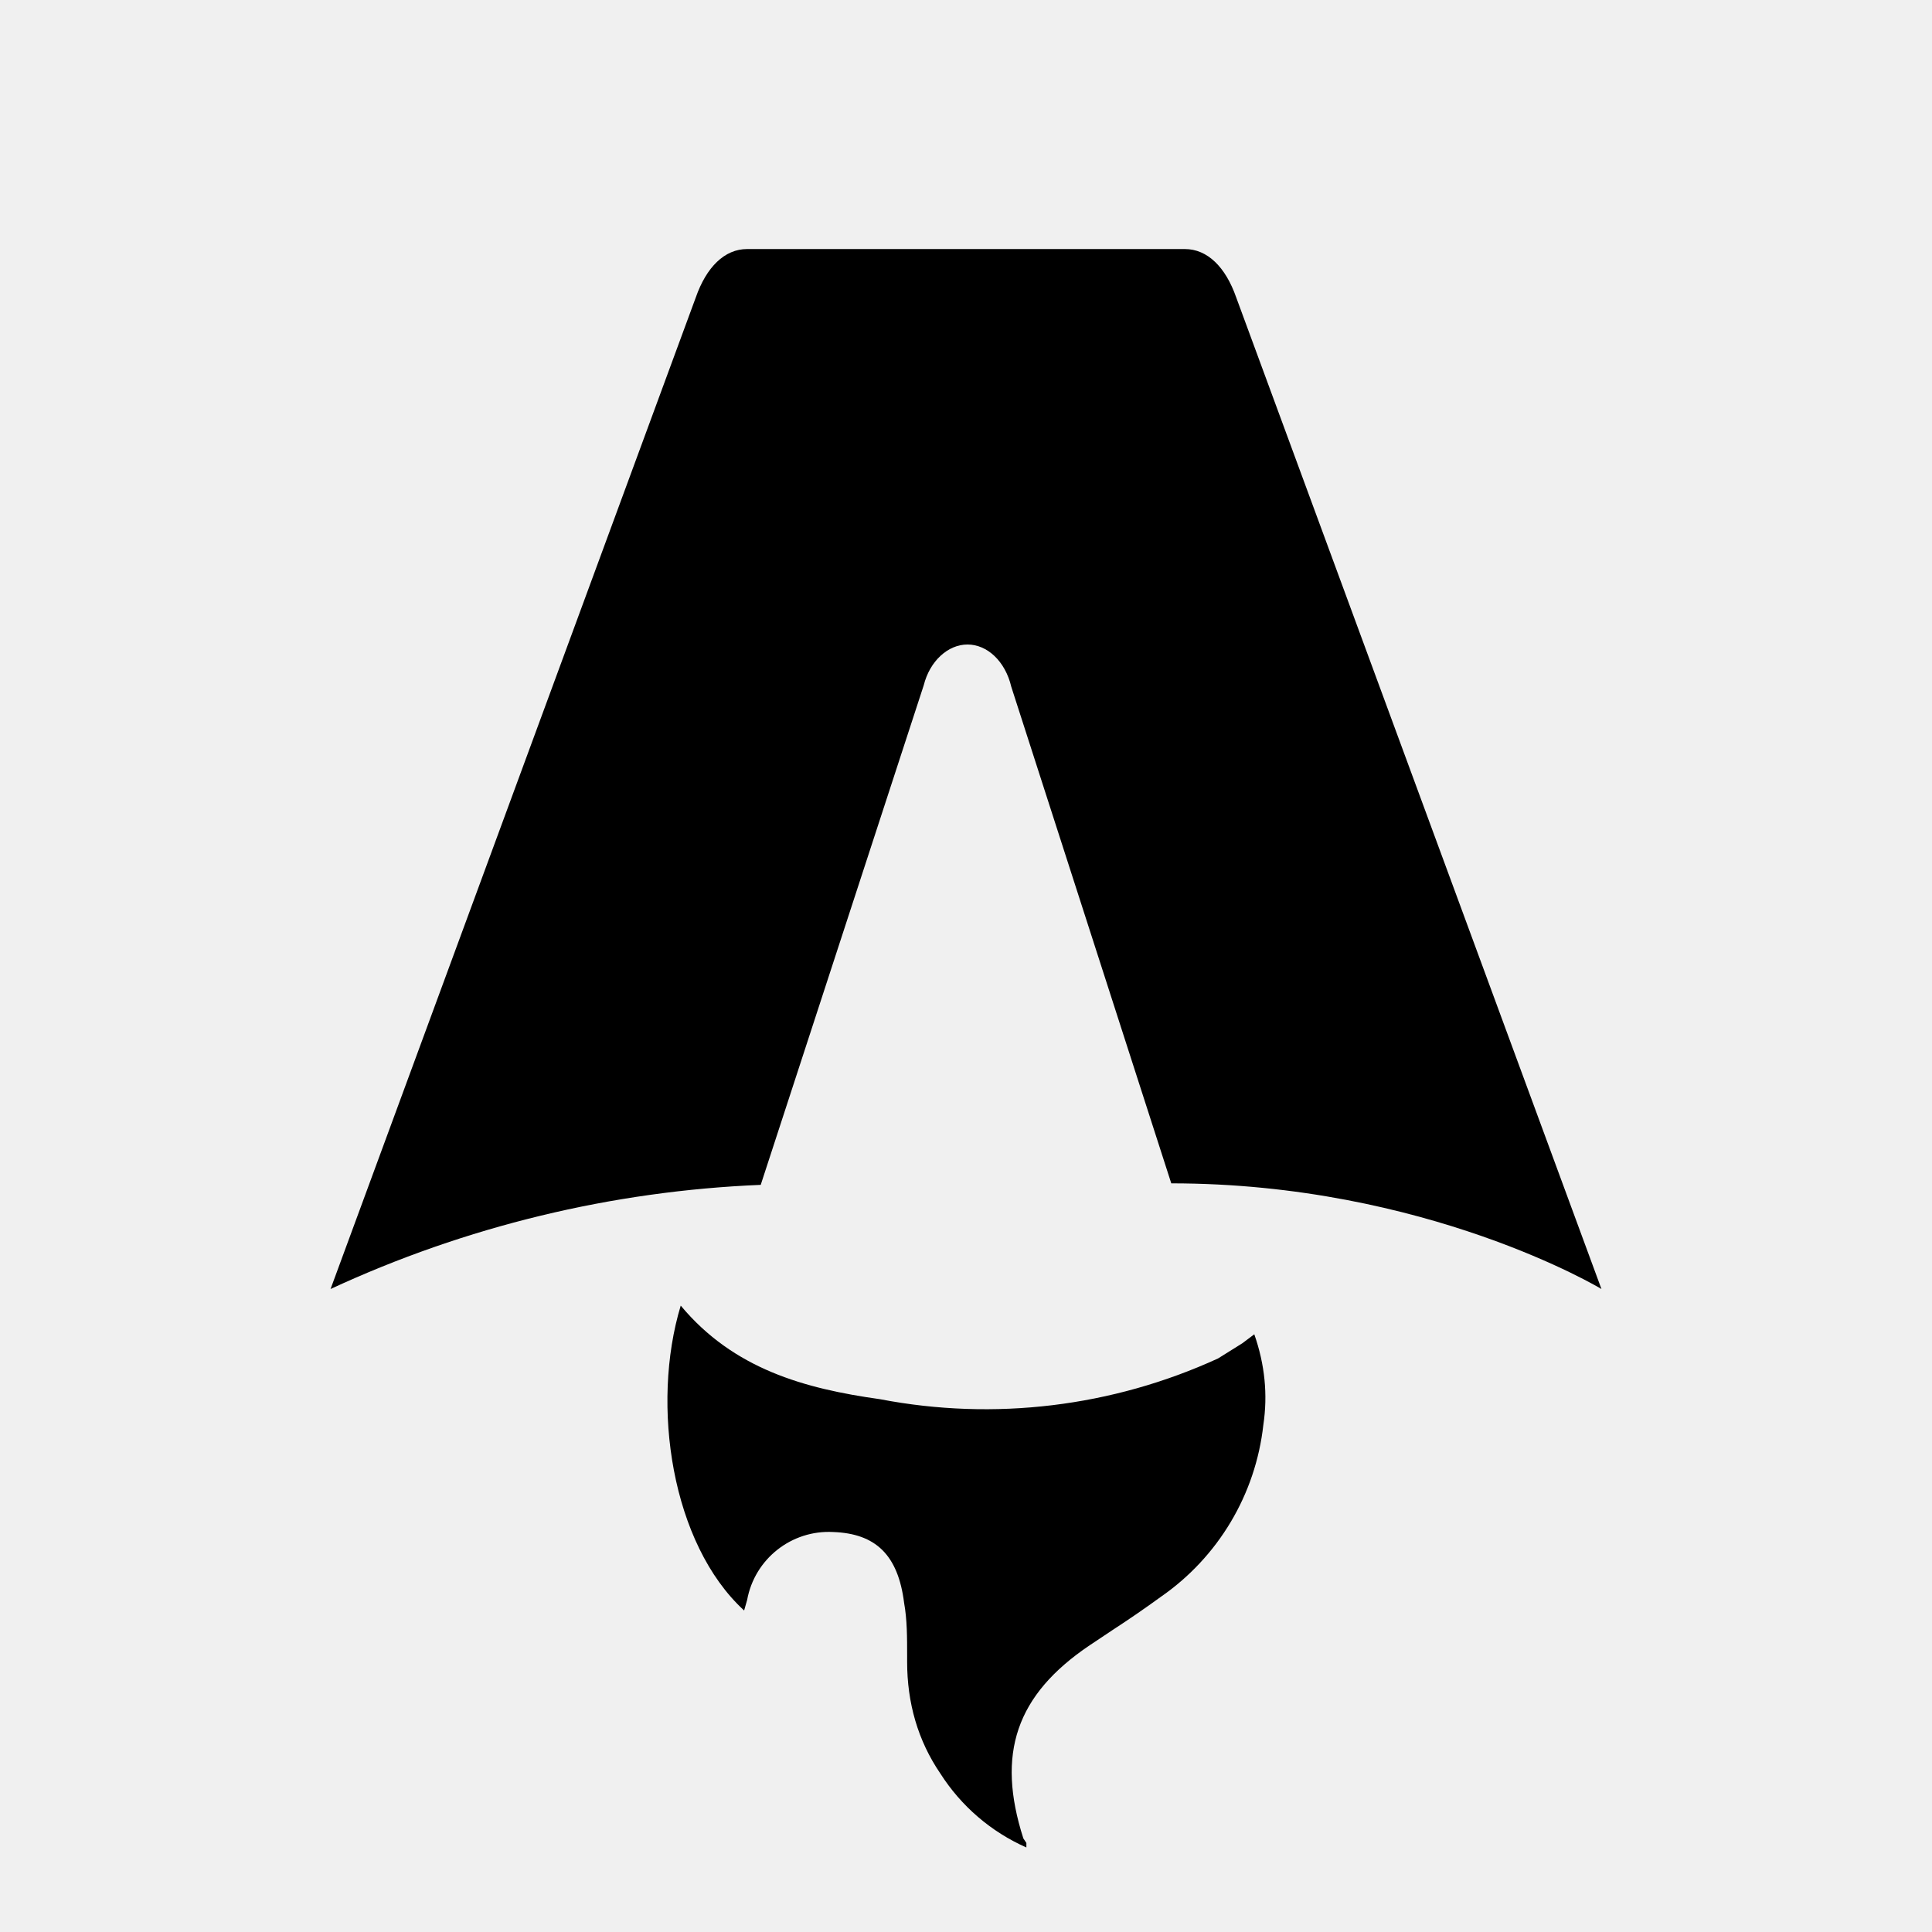
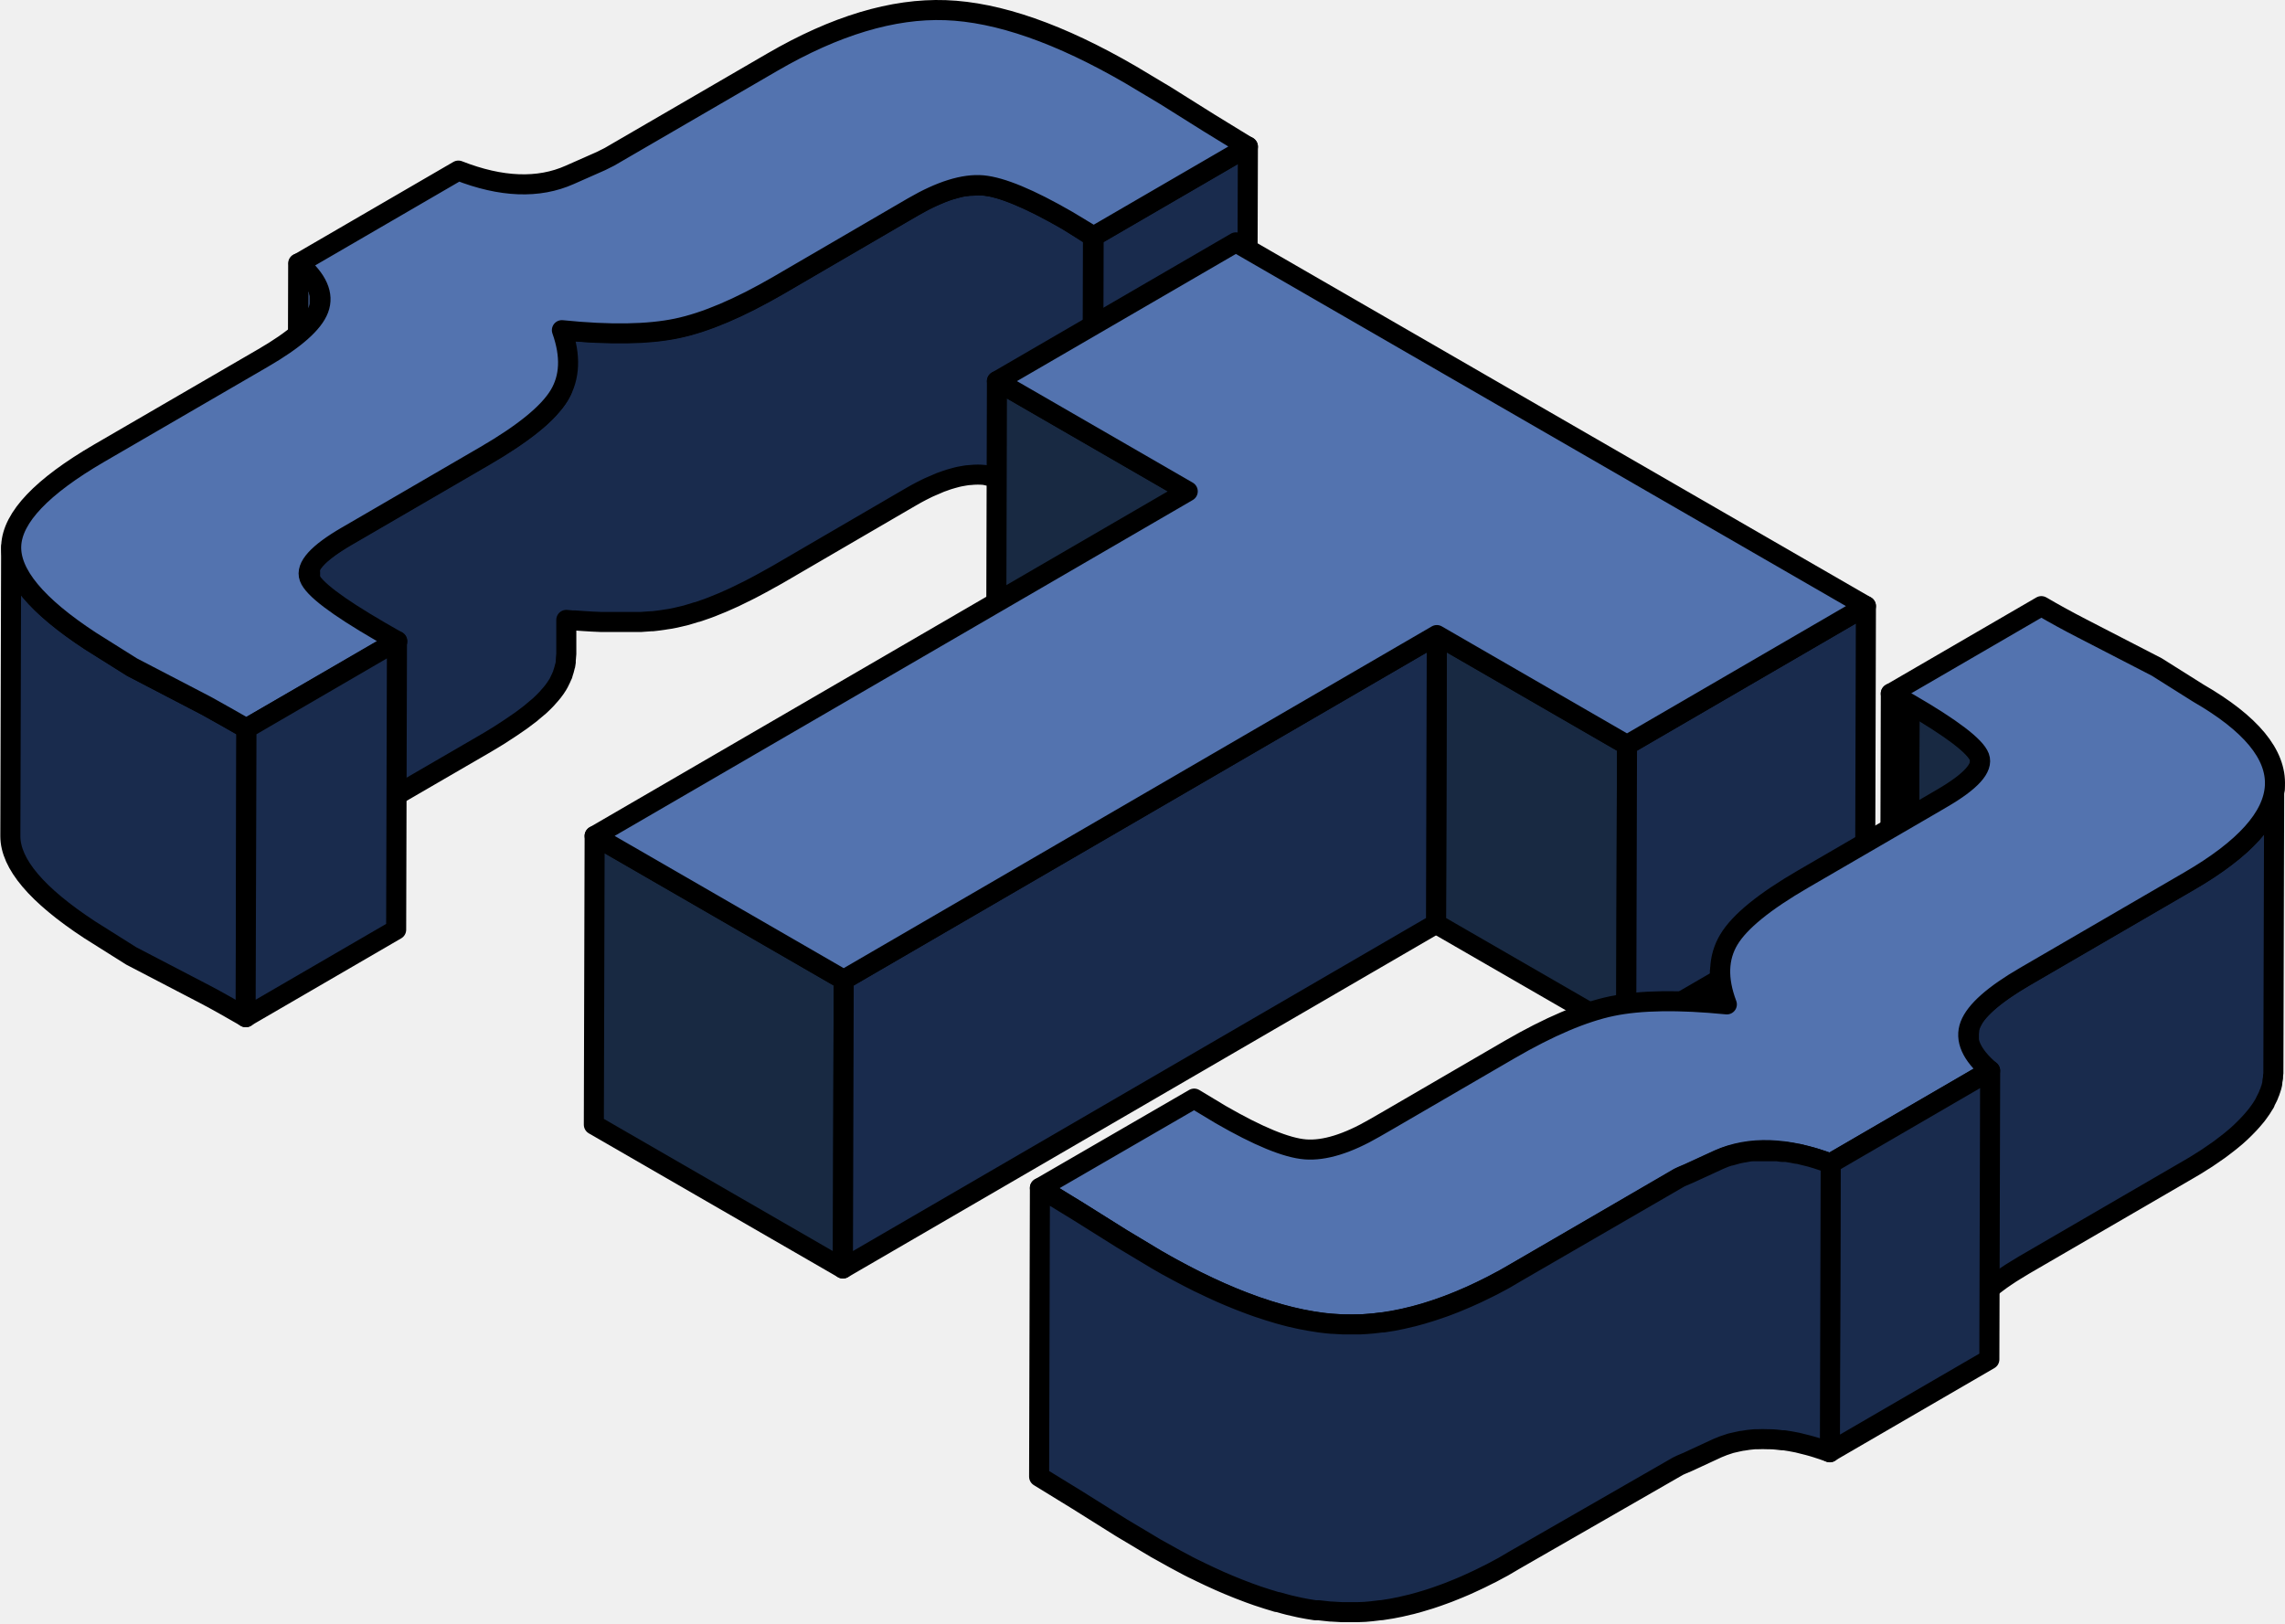
- <svg xmlns="http://www.w3.org/2000/svg" fill="none" viewBox="0 0 128 128">
-   <path d="M50.4 78.5a75.1 75.1 0 0 0-28.5 6.9l24.2-65.7c.7-2 1.9-3.2 3.4-3.2h29c1.5 0 2.7 1.2 3.4 3.2l24.2 65.7s-11.6-7-28.5-7L67 45.5c-.4-1.7-1.6-2.8-2.9-2.8-1.3 0-2.5 1.1-2.9 2.7L50.4 78.5Zm-1.1 28.2Zm-4.2-20.2c-2 6.6-.6 15.8 4.2 20.2a17.5 17.5 0 0 1 .2-.7 5.5 5.5 0 0 1 5.7-4.5c2.8.1 4.3 1.5 4.7 4.7.2 1.1.2 2.3.2 3.5v.4c0 2.7.7 5.2 2.2 7.4a13 13 0 0 0 5.7 4.9v-.3l-.2-.3c-1.8-5.6-.5-9.5 4.4-12.8l1.5-1a73 73 0 0 0 3.2-2.2 16 16 0 0 0 6.8-11.4c.3-2 .1-4-.6-6l-.8.6-1.6 1a37 37 0 0 1-22.4 2.7c-5-.7-9.7-2-13.2-6.2Z" />
-   <style>
-         path { fill: #000; }
-         @media (prefers-color-scheme: dark) {
-             path { fill: #FFF; }
-         }
-     </style>
+ <svg xmlns="http://www.w3.org/2000/svg" viewBox="0 0 341.92 242.9">
+   <defs>
+     <style>.cls-1{fill:none;}.cls-1,.cls-2,.cls-3,.cls-6,.cls-7{stroke:#000;stroke-linejoin:round;stroke-width:3px;}.cls-2,.cls-8{fill:#182942;}.cls-3{fill:#192b4d;}.cls-4{isolation:isolate;}.cls-5{clip-path:url(#clip-path);}.cls-6{fill:#32466a;}.cls-7{fill:#5373af;}.cls-9{clip-path:url(#clip-path-2);}.cls-10{clip-path:url(#clip-path-3);}</style>
+     <clipPath id="clip-path" transform="translate(-75.76 -114.59)">
+       <path class="cls-1" d="M123.67,159.39l-.12,43.2c0-1.71-1.09-3.5-3.29-5.37l.12-43.21Q123.68,156.82,123.67,159.39Z" />
+     </clipPath>
+     <clipPath id="clip-path-2" transform="translate(-75.76 -114.59)">
+       <path class="cls-2" d="M372.07,228.44,372,271.65a1.83,1.83,0,0,0-.11-.61c-.58-1.6-4.09-4.27-10.51-8l.12-43.21q9.63,5.55,10.51,8A1.52,1.52,0,0,1,372.07,228.44Z" />
+     </clipPath>
+     <clipPath id="clip-path-3" transform="translate(-75.76 -114.59)">
+       <path class="cls-1" d="M333,303.1l.12-43.2a14.08,14.08,0,0,0,1,5L334,308.07A13.88,13.88,0,0,1,333,303.1Z" />
+     </clipPath>
+   </defs>
+   <g id="Layer_1" data-name="Layer 1">
+     <polygon class="cls-3" points="186.73 21.93 186.6 65.14 163.53 78.55 163.65 35.34 186.73 21.93" />
+     <g class="cls-4">
+       <g class="cls-5">
+         <g class="cls-4">
+           <path class="cls-6" d="M123.67,159.39l-.12,43.2c0-1.71-1.09-3.5-3.29-5.37l.12-43.21q3.3,2.81,3.29,5.38" transform="translate(-75.76 -114.59)" />
+         </g>
+       </g>
+       <path class="cls-1" d="M123.67,159.39l-.12,43.2c0-1.71-1.09-3.5-3.29-5.37l.12-43.21Q123.68,156.82,123.67,159.39Z" transform="translate(-75.76 -114.59)" />
+     </g>
+     <path class="cls-3" d="M235.46,147.55c-.74-.43-1.45-.83-2.14-1.2-.23-.13-.44-.24-.67-.35l-1.33-.7-.73-.36c-.38-.18-.76-.37-1.13-.53l-.72-.32-1-.42a2.52,2.52,0,0,1-.29-.12l-.6-.22-.43-.16c-.42-.15-.83-.28-1.22-.39l-.05,0h0c-.4-.11-.77-.21-1.13-.28H224l-.14,0-.54-.09-.48-.06h0l-.51,0h-.58l-.7.05-.23,0-.41.06-.35,0-.38.08-.41.09-.84.23-.34.1-.09,0-.67.23-.56.21c-.27.1-.55.23-.83.35l-.55.23-1,.47-.48.24c-.48.25-1,.53-1.49.82l-2.1,1.22-18,10.49c-.67.39-1.32.76-2,1.11l-.58.31c-.46.25-.92.5-1.38.73l-.58.3-1.61.78-.21.11c-.6.28-1.18.53-1.76.78l-.48.2c-.42.18-.84.34-1.24.5l-.53.2-1.32.46-.3.11-1.13.33-.56.17c-.55.14-1.08.27-1.61.38s-.9.17-1.38.25l-.43.06c-.53.08-1.07.15-1.63.2l-.23,0c-.5,0-1,.08-1.53.11-.19,0-.38,0-.58,0l-1.28.05h-2.88l-1.11,0-1.36,0-1.15-.08-1.43-.09c-.72-.06-1.45-.12-2.21-.2l0,9c0,.05,0,.1-.07.14-.1.21-.19.41-.31.61a12.81,12.81,0,0,1-.74,1.06c-.2.25-.43.51-.66.76-.08.09-.14.18-.23.27-.33.36-.69.71-1.08,1.07l0,0c-.36.34-.76.68-1.18,1l-.13.11c-.41.34-.86.68-1.32,1l-.22.17c-.46.33-1,.68-1.46,1l-.27.18c-.52.35-1.06.7-1.63,1.06l-.27.16c-.6.38-1.23.76-1.9,1.14l-18.69,10.87-2,1.16-.64.39-.42.26-.41.26-.81.54-.25.17c-.32.23-.62.46-.89.68l-.19.16-.45.39-.12.12-.16.16c-.18.18-.34.35-.48.52l-.08.1,0,0a4.46,4.46,0,0,0-.39.57s0,0,0,0h0a3.11,3.11,0,0,0-.22.45l0,.11,0,.12s0,.09,0,.14a1.24,1.24,0,0,0,0,.33v0h0l-.12,43.21a2,2,0,0,1,.08-.53l0-.11a3.77,3.77,0,0,1,.24-.56l0,0a5,5,0,0,1,.41-.61l.08-.09.48-.52a1.21,1.21,0,0,0,.16-.16c.18-.17.37-.34.58-.51l.18-.16c.28-.22.58-.45.9-.68l.25-.17.81-.55.4-.25c.35-.21.69-.43,1.07-.65l2-1.16L148.15,226c.44-.25.86-.51,1.28-.76l.62-.38.27-.16c.57-.36,1.11-.71,1.63-1.06l.27-.18c.51-.35,1-.69,1.46-1l.22-.16c.46-.34.91-.69,1.32-1l.12-.11c.42-.34.82-.69,1.19-1l0,0h0c.39-.36.74-.71,1.07-1.06.09-.09.15-.18.24-.28s.44-.48.62-.72l0,0a10.78,10.78,0,0,0,.74-1.06,1.74,1.74,0,0,0,.15-.26c.07-.11.11-.24.17-.35s.24-.48.34-.73l.09-.19c0-.1.05-.21.09-.32a7.66,7.66,0,0,0,.23-.82c0-.09.06-.17.08-.26s.05-.32.07-.49a1.52,1.52,0,0,0,0-.21c0-.31.07-.63.08-1,0-.1,0-.19,0-.29v-4.79l.9.08.37,0,1.42.1,1.16.07,1.36.06.85,0H169l.79,0h.64l.64,0,.58,0,1.53-.11.23,0h0c.54-.06,1.07-.12,1.58-.2l.43-.07.67-.1.71-.14c.52-.11,1.06-.24,1.61-.38l.56-.17c.34-.1.69-.19,1-.31l.08,0,.31-.1c.44-.14.87-.3,1.32-.46l.53-.2,1.23-.5.49-.2,1.75-.78.22-.11c.53-.25,1.07-.51,1.61-.79l.58-.29,1.38-.73.57-.31c.65-.36,1.3-.72,2-1.11l18-10.49,2.1-1.22c.5-.29,1-.57,1.49-.82l.48-.24c.32-.16.64-.33,1-.47s.36-.16.54-.23l.83-.36.57-.2c.25-.09.51-.19.76-.26l.34-.1c.28-.09.56-.16.84-.23l.41-.09.73-.13.4-.06c.33,0,.65-.07,1-.08h.06a8.9,8.9,0,0,1,1,0q.48,0,1,.15l.14,0q.57.12,1.2.3l.06,0c.39.11.79.24,1.21.39l.44.16.88.34,1,.42.72.32c.36.16.74.35,1.12.53l.74.36c.43.21.88.45,1.33.69l.67.35,2.14,1.2,3.95,2.39.12-43.21Z" transform="translate(-75.76 -114.59)" />
+     <path class="cls-3" d="M112.63,223.6c-2.08-1.2-4.09-2.33-6-3.39l-11.11-5.78-6.24-3.92q-11.88-7.77-11.85-14l-.12,43.21q0,6.22,11.85,14l6.24,3.93,11.1,5.78c1,.53,2,1.07,3,1.64l3.07,1.75h0Z" transform="translate(-75.76 -114.59)" />
+     <path class="cls-7" d="M245,125.81l5.15,3.08L256.7,133l5.79,3.55-23.08,13.41-3.95-2.38q-8.44-4.87-12.66-5.26c-2.8-.24-6.28.84-10.41,3.24l-2.1,1.22-18,10.49q-8.85,5.14-15.25,6.47c-4.26.89-10,1-17.2.26,1.36,3.83,1.22,7.07-.4,9.75s-5.33,5.71-11.12,9.07l-18.69,10.87-2,1.16c-4.31,2.51-6.18,4.56-5.58,6.18s4.08,4.26,10.51,8l2.66,1.53L112.63,223.6c-2.08-1.2-4.09-2.33-6-3.39l-11.11-5.78-6.24-3.92q-12.14-7.95-11.84-14.28t13.14-13.81l24.55-14.26q7.11-4.12,8.32-7.33c.81-2.15-.19-4.41-3-6.82l23.9-13.89c6.42,2.52,12,2.72,16.66.64l4.66-2.06,1.28-.64,24.35-14.15q14.13-8.22,25.94-7.8T245,125.81Z" transform="translate(-75.76 -114.59)" />
+     <polygon class="cls-3" points="59.4 95.92 59.28 139.13 36.75 152.22 36.88 109.02 59.4 95.92" />
+     <polygon class="cls-2" points="177.73 73.53 177.61 116.73 149.06 100.25 149.18 57.04 177.73 73.53" />
+     <polygon class="cls-2" points="243.46 111.48 243.34 154.68 214.88 138.25 215 95.04 243.46 111.48" />
+     <polygon class="cls-3" points="279.21 90.7 279.09 133.91 243.34 154.68 243.46 111.48 279.21 90.7" />
+     <polygon class="cls-2" points="126.25 146.62 126.13 189.83 88.86 168.31 88.98 125.1 126.25 146.62" />
+     <polygon class="cls-3" points="215 95.04 214.88 138.25 126.13 189.83 126.25 146.62 215 95.04" />
+     <polygon class="cls-7" points="279.21 90.7 243.46 111.48 215 95.04 126.25 146.62 88.98 125.1 177.73 73.53 149.18 57.04 184.93 36.27 279.21 90.7" />
+     <polygon class="cls-2" points="285.69 105.27 285.57 148.48 282.82 146.99 282.94 103.78 285.69 105.27" />
+     <path class="cls-8" d="M372.07,228.44,372,271.65a1.83,1.83,0,0,0-.11-.61c-.58-1.6-4.09-4.27-10.51-8l.12-43.21q9.63,5.55,10.51,8A1.52,1.52,0,0,1,372.07,228.44Z" transform="translate(-75.76 -114.59)" />
+     <g class="cls-9">
+       <g class="cls-4">
+         <path class="cls-2" d="M372.07,228.44,372,271.65a1.83,1.83,0,0,0-.11-.61c-.58-1.6-4.09-4.27-10.51-8l.12-43.21q9.63,5.55,10.51,8a1.52,1.52,0,0,1,.11.6" transform="translate(-75.76 -114.59)" />
+       </g>
+     </g>
+     <path class="cls-1" d="M372.07,228.44,372,271.65a1.83,1.83,0,0,0-.11-.61c-.58-1.6-4.09-4.27-10.51-8l.12-43.21q9.63,5.55,10.51,8A1.52,1.52,0,0,1,372.07,228.44Z" transform="translate(-75.76 -114.59)" />
+     <g class="cls-4">
+       <g class="cls-10">
+         <g class="cls-4">
+           <path class="cls-6" d="M334.16,264.86,334,308.07a13.88,13.88,0,0,1-1-5l.12-43.2a14.08,14.08,0,0,0,1,5" transform="translate(-75.76 -114.59)" />
+         </g>
+       </g>
+       <path class="cls-1" d="M333,303.1l.12-43.2a14.08,14.08,0,0,0,1,5L334,308.07A13.88,13.88,0,0,1,333,303.1Z" transform="translate(-75.76 -114.59)" />
+     </g>
+     <path class="cls-3" d="M416.12,232.66v0a7.81,7.81,0,0,1-.14.82l-.06.26c-.05.19-.1.39-.16.58s-.06.19-.1.29-.13.36-.21.55-.09.21-.14.32-.19.39-.29.59l-.14.27c-.07.13-.16.26-.24.4s-.21.35-.33.53l-.3.42c-.12.17-.24.34-.38.51a3.11,3.11,0,0,1-.23.28c-.24.29-.49.59-.76.88l-.31.34c-.31.32-.64.65-1,1l-.15.15c-.41.37-.85.75-1.3,1.12l-.39.31c-.36.29-.74.58-1.13.87l-.43.32c-.52.38-1.06.75-1.64,1.13l-.14.1c-.53.35-1.09.7-1.67,1.05l-1.16.69-24.55,14.27c-.3.17-.59.34-.87.52l-.41.25-.7.45-.79.51-.62.44c-.24.17-.47.33-.69.5s-.38.28-.55.42l-.6.49-.47.41-.16.14-.44.43-.25.25a9.74,9.74,0,0,0-.69.79h0l0,0a7.68,7.68,0,0,0-.51.75l-.06.1,0,.06a4.68,4.68,0,0,0-.34.72h0a3.28,3.28,0,0,0-.19.66v0c0,.08,0,.15,0,.23a3,3,0,0,0-.05.42v.1h0l-.12,43.21a3.17,3.17,0,0,1,0-.53c0-.07,0-.15,0-.22a4.48,4.48,0,0,1,.2-.69,4.37,4.37,0,0,1,.38-.79.47.47,0,0,1,.06-.09,5.53,5.53,0,0,1,.51-.75l0,0c.2-.26.44-.53.7-.81l.25-.24c.19-.19.38-.38.6-.58l.47-.4L374,307l.55-.42.69-.51.63-.43.78-.52.71-.44,1.28-.78,24.54-14.26.94-.55.23-.14,1.68-1.06.13-.09c.57-.38,1.12-.76,1.64-1.13l.43-.32c.39-.29.77-.58,1.13-.87l.38-.31c.46-.37.9-.75,1.3-1.13l0,0,.12-.12q.52-.49,1-1l.31-.33c.27-.29.52-.59.76-.88l.16-.19.07-.09.38-.52c.1-.13.2-.27.29-.41s.23-.35.33-.53l.22-.35,0-.06c.05-.09.09-.17.13-.26s.21-.4.3-.59l.14-.33c0-.11.1-.22.14-.34a1.72,1.72,0,0,0,.07-.21c0-.09.06-.19.1-.28s.11-.39.16-.58l.06-.26,0-.11c0-.24.08-.48.11-.71v0c0-.23,0-.45.05-.67V275l.12-43.21A6.35,6.35,0,0,1,416.12,232.66Z" transform="translate(-75.76 -114.59)" />
+     <path class="cls-7" d="M398.48,214.4l6.23,3.92q23.61,13.63-1.38,28.14l-24.55,14.27c-4.67,2.71-7.42,5.15-8.23,7.28s.19,4.41,3,6.81l-23.9,13.89q-9.72-3.7-16.74-.58l-4.48,2.06c-.85.35-1.33.57-1.46.64L302.63,305q-14.14,8.22-25.93,7.79t-27.88-9.7L243.67,300l-6.6-4.14-5.7-3.49L254.45,279l3.95,2.38c5.63,3.25,9.87,5,12.69,5.22s6.3-.84,10.38-3.21l2.1-1.21,18.05-10.5q8.94-5.19,15.34-6.52t17.2-.26c-1.43-3.78-1.32-7,.3-9.7s5.34-5.71,11.13-9.07l18.78-10.91,2-1.17c4.31-2.51,6.18-4.57,5.58-6.17s-4.09-4.28-10.51-8l-2.75-1.49,22.53-13.09c2,1.17,4,2.26,6,3.29Z" transform="translate(-75.76 -114.59)" />
+     <polygon class="cls-3" points="297.8 160.23 297.68 203.44 273.78 217.32 273.9 174.12 297.8 160.23" />
+     <path class="cls-3" d="M336.41,330.21h.09a17.31,17.31,0,0,1,1.78-.23l.36,0a17.72,17.72,0,0,1,1.79,0h.23c.58,0,1.16.08,1.76.15l.3,0c.64.09,1.3.21,2,.35.29.06.59.14.88.22.46.11.93.23,1.41.37l.43.13c.71.22,1.42.46,2.14.73l.12-43.2c-.72-.28-1.43-.52-2.13-.74l-.44-.13-.36-.11c-.36-.1-.7-.18-1.05-.26s-.59-.16-.87-.22l-.19,0c-.55-.12-1.09-.21-1.62-.29h-.16l-.3,0c-.3,0-.6-.08-.9-.1l-.86,0h-.36c-.4,0-.79,0-1.18,0l-.48,0-.36,0-.37,0c-.46,0-.92.11-1.37.19h0l-.09,0a14,14,0,0,0-1.67.41l-.21.06-.14,0a15.31,15.31,0,0,0-1.59.61l-4.48,2.06c-.85.35-1.33.57-1.46.64L302.63,305c-.57.33-1.13.65-1.7,1l-.57.31-1.11.59-.67.34-1,.49-.7.34-.94.43-.72.32c-.31.13-.61.27-.92.39l-.72.3-.9.35-.71.27-.89.31c-.24.08-.47.17-.71.24l-.62.2c-.85.27-1.7.52-2.53.73l-.35.08c-.87.22-1.74.41-2.6.57l-1.52.24-.22,0-1.29.15c-.67.07-1.34.11-2,.14h-.54c-.44,0-.87,0-1.31,0h-.68l-1.53-.09-.17,0c-.58-.05-1.16-.11-1.74-.19l-.51-.08c-.75-.11-1.51-.24-2.29-.4l-.56-.12-1.1-.25-.69-.18-1-.27-.39-.12c-.74-.21-1.49-.45-2.25-.71l-.41-.13c-.82-.28-1.65-.59-2.49-.92l-.54-.21c-.87-.35-1.75-.71-2.65-1.11l-.19-.09c-.86-.38-1.73-.79-2.61-1.22l-.51-.24c-.9-.45-1.82-.92-2.75-1.42l-.56-.3c-1-.52-1.94-1.06-2.92-1.63L243.67,300l-6.6-4.14-5.7-3.49-.12,43.2,5.7,3.5,6.6,4.14,5.14,3.07c1,.57,2,1.11,2.93,1.63l.56.3c.93.5,1.84,1,2.75,1.41l.5.25c.88.43,1.76.84,2.62,1.22l.19.09c.9.4,1.78.76,2.65,1.11l.3.12.24.09c.84.33,1.67.64,2.49.92l.4.13c.76.26,1.52.49,2.26.71l.25.08.14,0,1,.28.68.18,1.1.25.53.12h0c.78.16,1.54.29,2.29.4l.26,0,.25,0c.58.07,1.16.14,1.73.19l.14,0h0l1.53.09h2.29l.24,0c.66,0,1.33-.06,2-.13h0l1.33-.16.15,0c.51-.07,1-.15,1.52-.24h0c.86-.15,1.72-.34,2.59-.56l.36-.08c.83-.22,1.68-.46,2.53-.73l.23-.07.39-.13.71-.24.89-.32.71-.26.9-.36.72-.29.92-.39.71-.32.95-.44.7-.33,1-.5.67-.33,1.11-.6.57-.3,1.7-1L326.86,334c.12-.07.61-.29,1.46-.64l4.47-2.07a15.79,15.79,0,0,1,1.74-.64l.21-.07C335.29,330.46,335.84,330.32,336.41,330.21Z" transform="translate(-75.76 -114.59)" />
+   </g>
+   <g id="Layer_4" data-name="Layer 4">
+     <rect class="cls-3" x="85.74" y="49.91" height="43" />
+   </g>
</svg>
